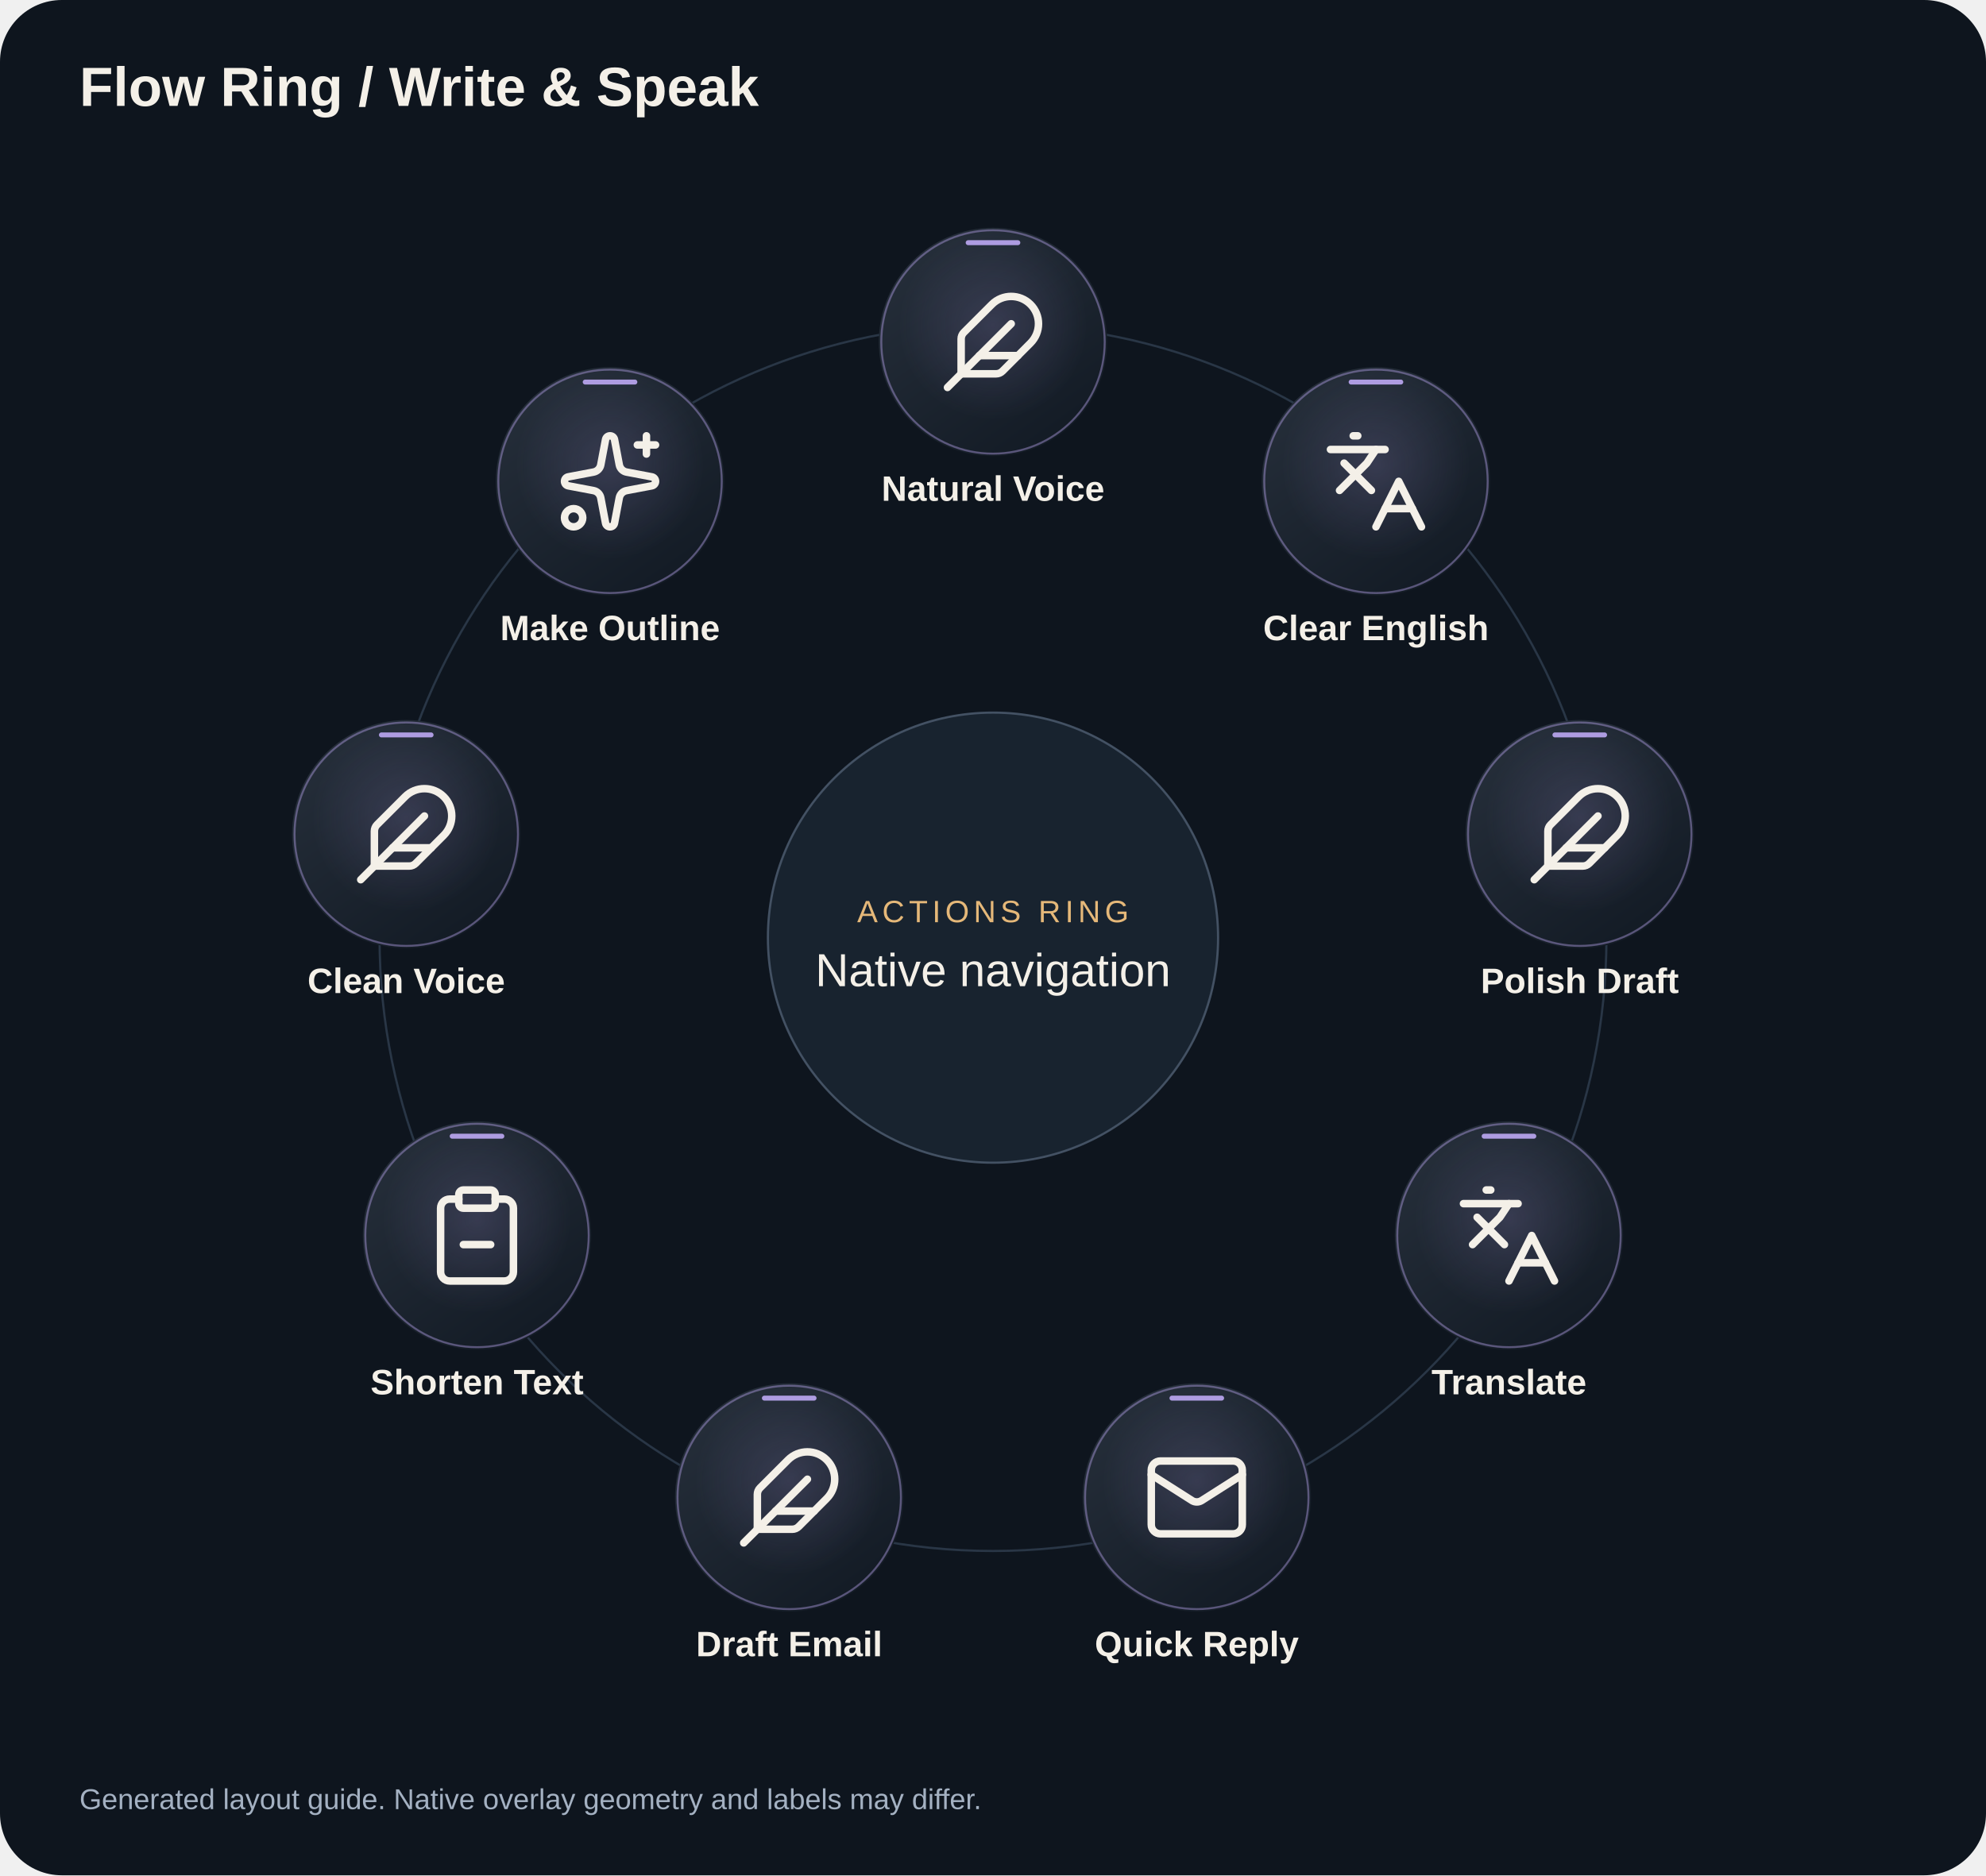
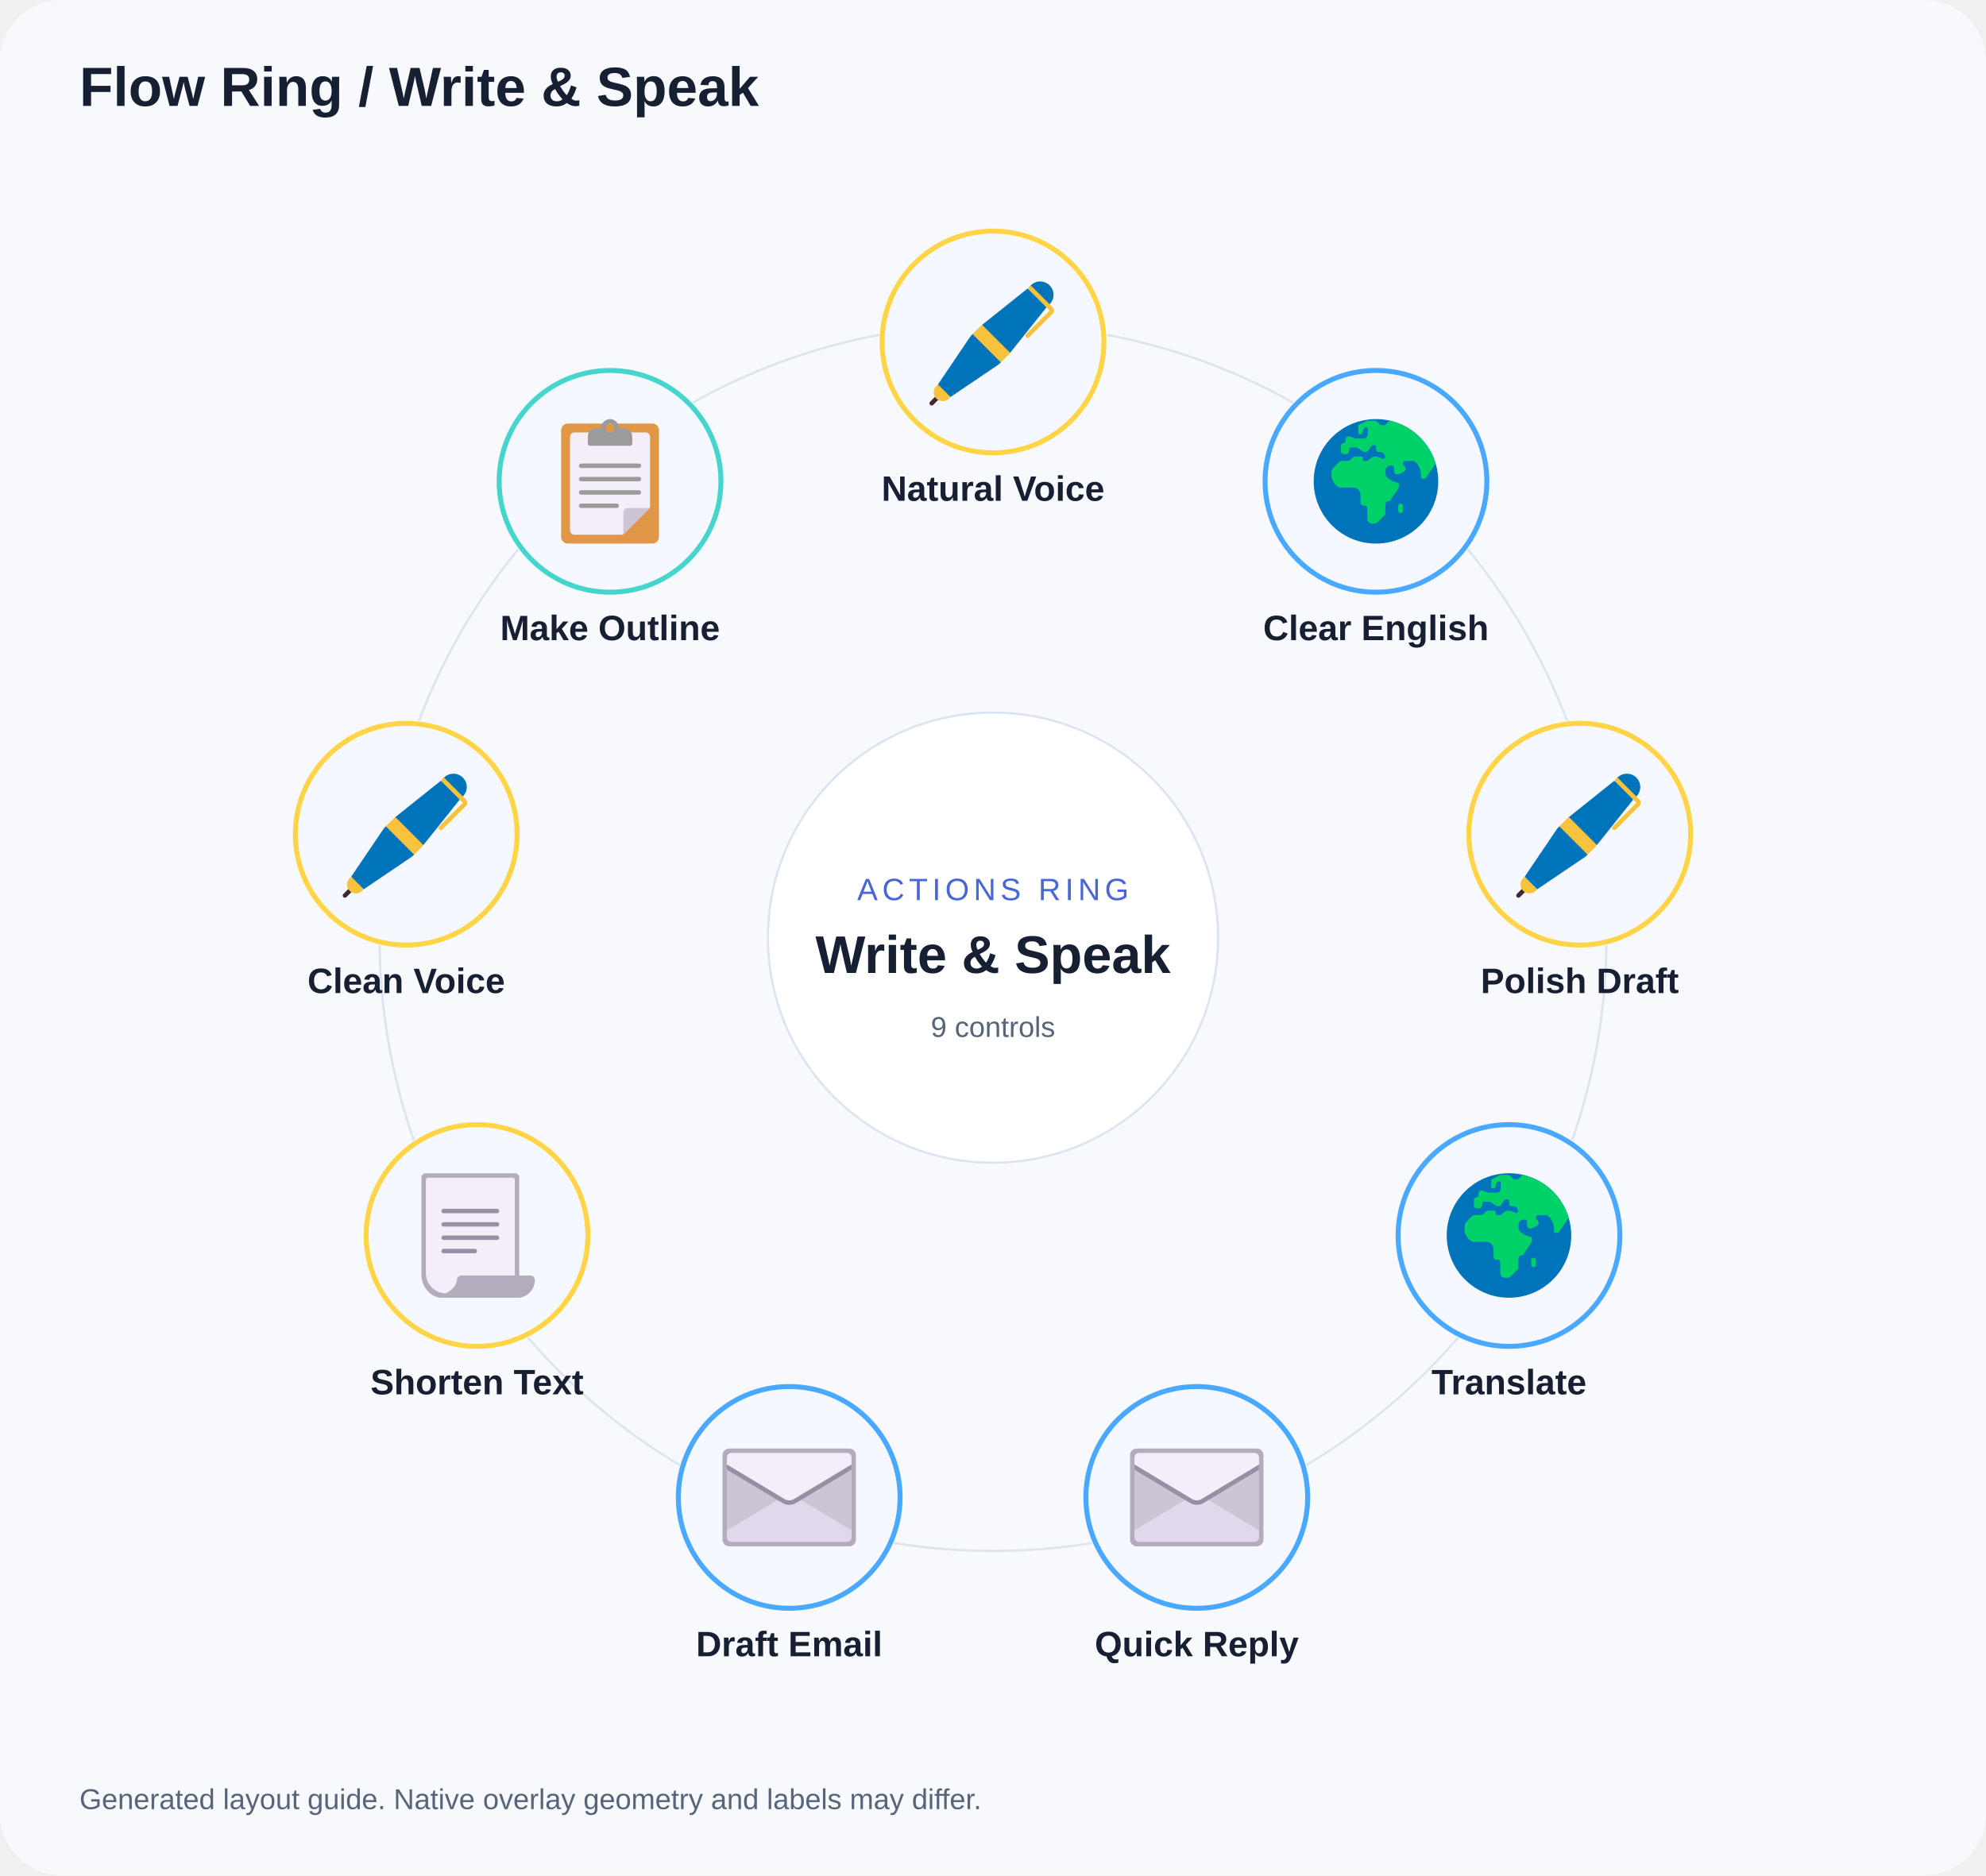
<svg xmlns="http://www.w3.org/2000/svg" width="900" height="850" viewBox="0 0 900 850">
-   <rect width="900" height="850" rx="28" fill="#0E151E" />
-   <text x="36" y="48" fill="#F4F0E8" font-family="Arial,sans-serif" font-size="25" font-weight="700">Flow Ring / Write &amp; Speak</text>
-   <circle cx="450" cy="425" r="278" fill="none" stroke="#293646" />
-   <circle cx="450" cy="425" r="102" fill="#18232F" stroke="#435163" />
-   <text x="450" y="418" text-anchor="middle" fill="#E5B879" font-family="Arial,sans-serif" font-size="14" letter-spacing="2">ACTIONS RING</text>
-   <text x="450" y="447" text-anchor="middle" fill="#F4F0E8" font-family="Arial,sans-serif" font-size="21">Native navigation</text>
+   <rect width="900" height="850" rx="28" fill="#F7F9FD" />
+   <text x="36" y="48" fill="#172033" font-family="Arial,sans-serif" font-size="25" font-weight="700">Flow Ring / Write &amp; Speak</text>
+   <circle cx="450" cy="425" r="278" fill="none" stroke="#DCE4F0" />
+   <circle cx="450" cy="425" r="102" fill="#FFFFFF" stroke="#DCE4F0" />
+   <text x="450" y="408" text-anchor="middle" fill="#4965D6" font-family="Arial,sans-serif" font-size="14" letter-spacing="2">ACTIONS RING</text>
+   <text x="450" y="441" text-anchor="middle" fill="#172033" font-family="Arial,sans-serif" font-size="24" font-weight="600">Write &amp; Speak</text>
+   <text x="450" y="470" text-anchor="middle" fill="#56657A" font-family="Arial,sans-serif" font-size="13">9 controls</text>
  <g transform="translate(396.00,101.00)">
    <svg width="108" height="108" viewBox="0 0 144 144">
      <svg width="144" height="144" viewBox="0 0 144 144">
-         <defs>
-           <linearGradient id="bg48349593c6" x2=".7" y2="1">
-             <stop stop-color="#28313D" />
-             <stop offset="1" stop-color="#131B25" />
-           </linearGradient>
-           <radialGradient id="light48349593c6">
-             <stop stop-color="#AE9CE1" stop-opacity=".18" />
-             <stop offset="1" stop-color="#AE9CE1" stop-opacity="0" />
-           </radialGradient>
-         </defs>
-         <circle cx="72" cy="72" r="69" fill="url(#bg48349593c6)" />
-         <g fill="none" stroke="#AE9CE1" stroke-opacity=".45" stroke-width="1.2">
-           <circle cx="72" cy="72" r="67.5" />
+         <circle cx="72" cy="72" r="69" fill="#F5F8FF" />
+         <circle cx="72" cy="72" r="67" fill="none" stroke="#FFD447" stroke-width="3" />
+         <g transform="translate(29 29) scale(2.6875)">
+           <path d="M3.274 28.023C3.469 27.827 3.786 27.827 3.981 28.023C4.176 28.218 4.176 28.535 3.981 28.73L2.567 30.144C2.372 30.339 2.055 30.339 1.86 30.144C1.664 29.949 1.664 29.632 1.86 29.437L3.274 28.023Z" fill="#402A32" />
+           <path d="M27.9 8.101C28.199 7.958 28.48 7.763 28.728 7.515C29.899 6.343 29.899 4.444 28.728 3.272C27.556 2.101 25.657 2.101 24.485 3.272C24.237 3.52 24.042 3.801 23.899 4.1L23.778 3.979L13.569 12.14C13.569 13.318 12.587 14.261 11.41 14.226L11.345 14.291C11.12 14.516 10.917 14.762 10.739 15.026L3.626 25.546L4.57 27.502L6.454 28.375L16.974 21.261C17.238 21.083 17.484 20.88 17.709 20.655L17.779 20.585L17.788 20.288C17.822 19.199 18.761 18.36 19.847 18.447L28.021 8.222L27.9 8.101Z" fill="#0074BA" />
+           <path d="M29.435 8.222L24.485 3.272L23.778 3.979L28.728 8.929L23.425 14.232C23.229 14.428 23.229 14.744 23.425 14.939C23.62 15.135 23.936 15.135 24.132 14.939L29.435 9.636C29.826 9.245 29.826 8.612 29.435 8.222Z" fill="#F9C23C" />
+           <path d="M11.404 14.232L13.203 12.434L13.561 12.147L19.853 18.439L19.567 18.797L17.768 20.596L11.404 14.232Z" fill="#F9C23C" />
+           <path d="M6.452 28.376L3.624 25.548L3.27 25.901C2.489 26.682 2.489 27.949 3.27 28.73C4.051 29.511 5.318 29.511 6.099 28.73L6.452 28.376Z" fill="#F9C23C" />
        </g>
-         <circle cx="72" cy="62" r="57" fill="url(#light48349593c6)" />
-         <path d="M57 12h30" stroke="#AE9CE1" stroke-width="3" stroke-linecap="round" />
-         <g fill="#AE9CE1" opacity=".85" />
-         <svg x="39.0" y="39" width="66" height="66" viewBox="0 0 24 24" fill="none" stroke="#F4F0E8" stroke-width="1.65" stroke-linecap="round" stroke-linejoin="round">
-           <path d="M14.086 18.412A2 2 0 0112.67 19H5v-7.672a2 2 0 01.586-1.414L11.75 3.75a6 6 0 118.49 8.49z" />
-           <path d="M16 8 2 22" />
-           <path d="M17.488 15H9" />
-         </svg>
      </svg>
    </svg>
  </g>
-   <text x="450.00" y="227.00" text-anchor="middle" fill="#F4F0E8" font-family="Arial,sans-serif" font-size="16" font-weight="600">Natural Voice</text>
+   <text x="450.00" y="227.00" text-anchor="middle" fill="#172033" font-family="Arial,sans-serif" font-size="16" font-weight="600">Natural Voice</text>
  <g transform="translate(569.55,164.17)">
    <svg width="108" height="108" viewBox="0 0 144 144">
      <svg width="144" height="144" viewBox="0 0 144 144">
-         <defs>
-           <linearGradient id="bg80e41143b2" x2=".7" y2="1">
-             <stop stop-color="#28313D" />
-             <stop offset="1" stop-color="#131B25" />
-           </linearGradient>
-           <radialGradient id="light80e41143b2">
-             <stop stop-color="#AE9CE1" stop-opacity=".18" />
-             <stop offset="1" stop-color="#AE9CE1" stop-opacity="0" />
-           </radialGradient>
-         </defs>
-         <circle cx="72" cy="72" r="69" fill="url(#bg80e41143b2)" />
-         <g fill="none" stroke="#AE9CE1" stroke-opacity=".45" stroke-width="1.2">
-           <circle cx="72" cy="72" r="67.5" />
+         <circle cx="72" cy="72" r="69" fill="#F5F8FF" />
+         <circle cx="72" cy="72" r="67" fill="none" stroke="#49A8FF" stroke-width="3" />
+         <g transform="translate(29 29) scale(2.6875)">
+           <path d="M16 30C23.732 30 30 23.732 30 16C30 8.268 23.732 2 16 2C8.268 2 2 8.268 2 16C2 23.732 8.268 30 16 30Z" fill="#0074BA" />
+           <path d="M6 14.12V14.83C6 15.72 7.11 17.41 8 17.41H10.86C11.79 17.41 12.54 18.16 12.54 19.09V20.81C12.54 21.17 12.84 21.47 13.2 21.47H13.55C13.76 21.47 14.05 21.61 14.05 22.17V24.42C14.05 25.01 14.53 25.5 15.13 25.5H15.62C15.91 25.5 16.18 25.39 16.38 25.18L18.08 23.48L18.14 21.06C18.15 20.73 18.42 20.47 18.75 20.47H19.09L21 17.62C21.1 17.42 21.15 17.2 21.15 16.98V16.62C21.15 16.46 21.02 16.32 20.86 16.3C19.87 16.14 18.13 15.33 18.13 14.32V13.82C18.13 12.42 19.274 12.42 19.564 12.42L19.57 12.42C19.85 12.42 20.07 12.65 20.07 12.92V13.77C20.07 14.13 20.37 14.43 20.73 14.43H21.08L22.23 13.85C22.74 13.59 22.83 12.9 22.39 12.53L22.16 12.34C21.85 12.07 22.05 11.41 22.58 11.41H24.13C25.33 11.41 26.13 13.36 26.13 14.56V15.1C26.13 15.27 26.27 15.41 26.44 15.41H26.78C27 15.41 27.2 15.3 27.32 15.12L29.413 11.977C27.973 7.166 24.014 3.442 19.067 2.337L18.06 3.37H17.05L16.38 2.7C16.17 2.49 15.88 2.37 15.58 2.37H14.3C14.12 2.37 13.95 2.41 13.8 2.49L12.3 3.24C12.13 3.32 12.03 3.49 12.02 3.67C11.996 4.15 12.005 4.323 12.015 4.533C12.022 4.669 12.03 4.821 12.03 5.08C12.03 5.39 12.34 5.43 12.58 5.42C12.83 5.4 13.03 5.18 13.03 4.93V4.79C13.03 4.52 13.14 4.27 13.32 4.08L13.6 3.8C14.204 3.678 14.175 4.302 14.144 4.965L14.144 4.965C14.137 5.114 14.13 5.265 14.13 5.41C14.13 5.99 13.74 6.39 13.15 6.39H11.57C11.283 6.384 10.98 6.254 10.683 6.127C10.495 6.046 10.309 5.967 10.13 5.92C9.71 5.82 9.14 5.94 9.14 6.73V7.04C9.14 7.23 8.99 7.39 8.79 7.39C8.43 7.39 8.13 7.68 8.13 8.05V9.25C8.13 9.6 8.42 9.89 8.78 9.89H9.36C9.72 9.89 9.97 9.4 9.97 9.04L10.01 8.74C10.01 8.55 10.16 8.39 10.36 8.39H11.33C11.42 8.39 11.88 8.4 12.24 8.7L12.68 9.04C12.91 9.27 13.21 9.39 13.53 9.39H13.67C13.9 9.39 14.11 9.28 14.23 9.09L14.85 8.17C14.97 7.99 15.17 7.89 15.38 7.89H15.75C15.91 7.89 16.04 8.02 16.04 8.18V8.9C16.04 9.17 16.26 9.39 16.53 9.39H16.9C17.53 9.39 18.05 9.9 18.05 10.53C18.05 10.86 17.69 11.06 17.4 10.89C16.87 10.57 15.97 10.32 15.52 10.43C15.08 10.53 14.12 11.4 14.12 11.4C14.12 11.4 12.99 11.66 13.02 11.08V10.8C13.03 10.53 12.77 10.41 12.54 10.41H11.5C11.19 10.41 10.89 10.53 10.67 10.75L10.35 11.07C10.13 11.29 9.84 11.41 9.53 11.41H8.47C8.12 11.4 7.78 11.54 7.54 11.79L6.47 12.92C6.17 13.24 6 13.67 6 14.12ZM21.53 21C21.24 21 21 21.24 21 21.53V22.59C21 22.88 21.24 23.12 21.53 23.12C21.82 23.12 22.06 22.88 22.06 22.59V21.53C22.06 21.23 21.82 21 21.53 21Z" fill="#00D26A" />
        </g>
-         <circle cx="72" cy="62" r="57" fill="url(#light80e41143b2)" />
-         <path d="M57 12h30" stroke="#AE9CE1" stroke-width="3" stroke-linecap="round" />
-         <g fill="#AE9CE1" opacity=".85" />
-         <svg x="39.0" y="39" width="66" height="66" viewBox="0 0 24 24" fill="none" stroke="#F4F0E8" stroke-width="1.65" stroke-linecap="round" stroke-linejoin="round">
-           <path d="m5 8 6 6" />
-           <path d="m4 14 6-6 2-3" />
-           <path d="M2 5h12" />
-           <path d="M7 2h1" />
-           <path d="m22 22-5-10-5 10" />
-           <path d="M14 18h6" />
-         </svg>
      </svg>
    </svg>
  </g>
-   <text x="623.55" y="290.17" text-anchor="middle" fill="#F4F0E8" font-family="Arial,sans-serif" font-size="16" font-weight="600">Clear English</text>
+   <text x="623.55" y="290.17" text-anchor="middle" fill="#172033" font-family="Arial,sans-serif" font-size="16" font-weight="600">Clear English</text>
  <g transform="translate(661.90,324.11)">
    <svg width="108" height="108" viewBox="0 0 144 144">
      <svg width="144" height="144" viewBox="0 0 144 144">
-         <defs>
-           <linearGradient id="bg48349593c6" x2=".7" y2="1">
-             <stop stop-color="#28313D" />
-             <stop offset="1" stop-color="#131B25" />
-           </linearGradient>
-           <radialGradient id="light48349593c6">
-             <stop stop-color="#AE9CE1" stop-opacity=".18" />
-             <stop offset="1" stop-color="#AE9CE1" stop-opacity="0" />
-           </radialGradient>
-         </defs>
-         <circle cx="72" cy="72" r="69" fill="url(#bg48349593c6)" />
-         <g fill="none" stroke="#AE9CE1" stroke-opacity=".45" stroke-width="1.2">
-           <circle cx="72" cy="72" r="67.5" />
+         <circle cx="72" cy="72" r="69" fill="#F5F8FF" />
+         <circle cx="72" cy="72" r="67" fill="none" stroke="#FFD447" stroke-width="3" />
+         <g transform="translate(29 29) scale(2.6875)">
+           <path d="M3.274 28.023C3.469 27.827 3.786 27.827 3.981 28.023C4.176 28.218 4.176 28.535 3.981 28.73L2.567 30.144C2.372 30.339 2.055 30.339 1.86 30.144C1.664 29.949 1.664 29.632 1.86 29.437L3.274 28.023Z" fill="#402A32" />
+           <path d="M27.9 8.101C28.199 7.958 28.48 7.763 28.728 7.515C29.899 6.343 29.899 4.444 28.728 3.272C27.556 2.101 25.657 2.101 24.485 3.272C24.237 3.52 24.042 3.801 23.899 4.1L23.778 3.979L13.569 12.14C13.569 13.318 12.587 14.261 11.41 14.226L11.345 14.291C11.12 14.516 10.917 14.762 10.739 15.026L3.626 25.546L4.57 27.502L6.454 28.375L16.974 21.261C17.238 21.083 17.484 20.88 17.709 20.655L17.779 20.585L17.788 20.288C17.822 19.199 18.761 18.36 19.847 18.447L28.021 8.222L27.9 8.101Z" fill="#0074BA" />
+           <path d="M29.435 8.222L24.485 3.272L23.778 3.979L28.728 8.929L23.425 14.232C23.229 14.428 23.229 14.744 23.425 14.939C23.62 15.135 23.936 15.135 24.132 14.939L29.435 9.636C29.826 9.245 29.826 8.612 29.435 8.222Z" fill="#F9C23C" />
+           <path d="M11.404 14.232L13.203 12.434L13.561 12.147L19.853 18.439L19.567 18.797L17.768 20.596L11.404 14.232Z" fill="#F9C23C" />
+           <path d="M6.452 28.376L3.624 25.548L3.27 25.901C2.489 26.682 2.489 27.949 3.27 28.73C4.051 29.511 5.318 29.511 6.099 28.73L6.452 28.376Z" fill="#F9C23C" />
        </g>
-         <circle cx="72" cy="62" r="57" fill="url(#light48349593c6)" />
-         <path d="M57 12h30" stroke="#AE9CE1" stroke-width="3" stroke-linecap="round" />
-         <g fill="#AE9CE1" opacity=".85" />
-         <svg x="39.0" y="39" width="66" height="66" viewBox="0 0 24 24" fill="none" stroke="#F4F0E8" stroke-width="1.65" stroke-linecap="round" stroke-linejoin="round">
-           <path d="M14.086 18.412A2 2 0 0112.67 19H5v-7.672a2 2 0 01.586-1.414L11.75 3.75a6 6 0 118.49 8.49z" />
-           <path d="M16 8 2 22" />
-           <path d="M17.488 15H9" />
-         </svg>
      </svg>
    </svg>
  </g>
-   <text x="715.90" y="450.11" text-anchor="middle" fill="#F4F0E8" font-family="Arial,sans-serif" font-size="16" font-weight="600">Polish Draft</text>
+   <text x="715.90" y="450.11" text-anchor="middle" fill="#172033" font-family="Arial,sans-serif" font-size="16" font-weight="600">Polish Draft</text>
  <g transform="translate(629.83,506.00)">
    <svg width="108" height="108" viewBox="0 0 144 144">
      <svg width="144" height="144" viewBox="0 0 144 144">
-         <defs>
-           <linearGradient id="bg80e41143b2" x2=".7" y2="1">
-             <stop stop-color="#28313D" />
-             <stop offset="1" stop-color="#131B25" />
-           </linearGradient>
-           <radialGradient id="light80e41143b2">
-             <stop stop-color="#AE9CE1" stop-opacity=".18" />
-             <stop offset="1" stop-color="#AE9CE1" stop-opacity="0" />
-           </radialGradient>
-         </defs>
-         <circle cx="72" cy="72" r="69" fill="url(#bg80e41143b2)" />
-         <g fill="none" stroke="#AE9CE1" stroke-opacity=".45" stroke-width="1.2">
-           <circle cx="72" cy="72" r="67.5" />
+         <circle cx="72" cy="72" r="69" fill="#F5F8FF" />
+         <circle cx="72" cy="72" r="67" fill="none" stroke="#49A8FF" stroke-width="3" />
+         <g transform="translate(29 29) scale(2.6875)">
+           <path d="M16 30C23.732 30 30 23.732 30 16C30 8.268 23.732 2 16 2C8.268 2 2 8.268 2 16C2 23.732 8.268 30 16 30Z" fill="#0074BA" />
+           <path d="M6 14.12V14.83C6 15.72 7.11 17.41 8 17.41H10.86C11.79 17.41 12.54 18.16 12.54 19.09V20.81C12.54 21.17 12.84 21.47 13.2 21.47H13.55C13.76 21.47 14.05 21.61 14.05 22.17V24.42C14.05 25.01 14.53 25.5 15.13 25.5H15.62C15.91 25.5 16.18 25.39 16.38 25.18L18.08 23.48L18.14 21.06C18.15 20.73 18.42 20.47 18.75 20.47H19.09L21 17.62C21.1 17.42 21.15 17.2 21.15 16.98V16.62C21.15 16.46 21.02 16.32 20.86 16.3C19.87 16.14 18.13 15.33 18.13 14.32V13.82C18.13 12.42 19.274 12.42 19.564 12.42L19.57 12.42C19.85 12.42 20.07 12.65 20.07 12.92V13.77C20.07 14.13 20.37 14.43 20.73 14.43H21.08L22.23 13.85C22.74 13.59 22.83 12.9 22.39 12.53L22.16 12.34C21.85 12.07 22.05 11.41 22.58 11.41H24.13C25.33 11.41 26.13 13.36 26.13 14.56V15.1C26.13 15.27 26.27 15.41 26.44 15.41H26.78C27 15.41 27.2 15.3 27.32 15.12L29.413 11.977C27.973 7.166 24.014 3.442 19.067 2.337L18.06 3.37H17.05L16.38 2.7C16.17 2.49 15.88 2.37 15.58 2.37H14.3C14.12 2.37 13.95 2.41 13.8 2.49L12.3 3.24C12.13 3.32 12.03 3.49 12.02 3.67C11.996 4.15 12.005 4.323 12.015 4.533C12.022 4.669 12.03 4.821 12.03 5.08C12.03 5.39 12.34 5.43 12.58 5.42C12.83 5.4 13.03 5.18 13.03 4.93V4.79C13.03 4.52 13.14 4.27 13.32 4.08L13.6 3.8C14.204 3.678 14.175 4.302 14.144 4.965L14.144 4.965C14.137 5.114 14.13 5.265 14.13 5.41C14.13 5.99 13.74 6.39 13.15 6.39H11.57C11.283 6.384 10.98 6.254 10.683 6.127C10.495 6.046 10.309 5.967 10.13 5.92C9.71 5.82 9.14 5.94 9.14 6.73V7.04C9.14 7.23 8.99 7.39 8.79 7.39C8.43 7.39 8.13 7.68 8.13 8.05V9.25C8.13 9.6 8.42 9.89 8.78 9.89H9.36C9.72 9.89 9.97 9.4 9.97 9.04L10.01 8.74C10.01 8.55 10.16 8.39 10.36 8.39H11.33C11.42 8.39 11.88 8.4 12.24 8.7L12.68 9.04C12.91 9.27 13.21 9.39 13.53 9.39H13.67C13.9 9.39 14.11 9.28 14.23 9.09L14.85 8.17C14.97 7.99 15.17 7.89 15.38 7.89H15.75C15.91 7.89 16.04 8.02 16.04 8.18V8.9C16.04 9.17 16.26 9.39 16.53 9.39H16.9C17.53 9.39 18.05 9.9 18.05 10.53C18.05 10.86 17.69 11.06 17.4 10.89C16.87 10.57 15.97 10.32 15.52 10.43C15.08 10.53 14.12 11.4 14.12 11.4C14.12 11.4 12.99 11.66 13.02 11.08V10.8C13.03 10.53 12.77 10.41 12.54 10.41H11.5C11.19 10.41 10.89 10.53 10.67 10.75L10.35 11.07C10.13 11.29 9.84 11.41 9.53 11.41H8.47C8.12 11.4 7.78 11.54 7.54 11.79L6.47 12.92C6.17 13.24 6 13.67 6 14.12ZM21.53 21C21.24 21 21 21.24 21 21.53V22.59C21 22.88 21.24 23.12 21.53 23.12C21.82 23.12 22.06 22.88 22.06 22.59V21.53C22.06 21.23 21.82 21 21.53 21Z" fill="#00D26A" />
        </g>
-         <circle cx="72" cy="62" r="57" fill="url(#light80e41143b2)" />
-         <path d="M57 12h30" stroke="#AE9CE1" stroke-width="3" stroke-linecap="round" />
-         <g fill="#AE9CE1" opacity=".85" />
-         <svg x="39.0" y="39" width="66" height="66" viewBox="0 0 24 24" fill="none" stroke="#F4F0E8" stroke-width="1.65" stroke-linecap="round" stroke-linejoin="round">
-           <path d="m5 8 6 6" />
-           <path d="m4 14 6-6 2-3" />
-           <path d="M2 5h12" />
-           <path d="M7 2h1" />
-           <path d="m22 22-5-10-5 10" />
-           <path d="M14 18h6" />
-         </svg>
      </svg>
    </svg>
  </g>
-   <text x="683.83" y="632.00" text-anchor="middle" fill="#F4F0E8" font-family="Arial,sans-serif" font-size="16" font-weight="600">Translate</text>
+   <text x="683.83" y="632.00" text-anchor="middle" fill="#172033" font-family="Arial,sans-serif" font-size="16" font-weight="600">Translate</text>
  <g transform="translate(488.35,624.72)">
    <svg width="108" height="108" viewBox="0 0 144 144">
      <svg width="144" height="144" viewBox="0 0 144 144">
-         <defs>
-           <linearGradient id="bg4bc5f95cec" x2=".7" y2="1">
-             <stop stop-color="#28313D" />
-             <stop offset="1" stop-color="#131B25" />
-           </linearGradient>
-           <radialGradient id="light4bc5f95cec">
-             <stop stop-color="#AE9CE1" stop-opacity=".18" />
-             <stop offset="1" stop-color="#AE9CE1" stop-opacity="0" />
-           </radialGradient>
-         </defs>
-         <circle cx="72" cy="72" r="69" fill="url(#bg4bc5f95cec)" />
-         <g fill="none" stroke="#AE9CE1" stroke-opacity=".45" stroke-width="1.2">
-           <circle cx="72" cy="72" r="67.5" />
+         <circle cx="72" cy="72" r="69" fill="#F5F8FF" />
+         <circle cx="72" cy="72" r="67" fill="none" stroke="#49A8FF" stroke-width="3" />
+         <g transform="translate(29 29) scale(2.6875)">
+           <rect x="1" y="5" width="30" height="22" rx="1.5" fill="#B4ACBC" />
+           <rect x="2" y="7" width="28" height="18" rx="1" fill="#CDC4D6" />
+           <path d="M30 23.4L17.029 15.617C16.396 15.238 15.604 15.238 14.971 15.617L2 23.4V25C2 25.552 2.448 26 3 26L29 26C29.552 26 30 25.552 30 25V23.4Z" fill="#E1D8EC" />
+           <path d="M2 9.766V8H30V9.766L17.544 17.24C16.593 17.81 15.407 17.81 14.457 17.24L2 9.766Z" fill="#998EA4" />
+           <path d="M2 8.6V7C2 6.448 2.448 6 3 6H29C29.552 6 30 6.448 30 7V8.6L17.029 16.383C16.396 16.763 15.604 16.763 14.971 16.383L2 8.6Z" fill="#F3EEF8" />
        </g>
-         <circle cx="72" cy="62" r="57" fill="url(#light4bc5f95cec)" />
-         <path d="M57 12h30" stroke="#AE9CE1" stroke-width="3" stroke-linecap="round" />
-         <g fill="#AE9CE1" opacity=".85" />
-         <svg x="39.0" y="39" width="66" height="66" viewBox="0 0 24 24" fill="none" stroke="#F4F0E8" stroke-width="1.65" stroke-linecap="round" stroke-linejoin="round">
-           <path d="m22 7-8.991 5.727a2 2 0 0 1-2.009 0L2 7" />
-           <rect x="2" y="4" width="20" height="16" rx="2" />
-         </svg>
      </svg>
    </svg>
  </g>
-   <text x="542.35" y="750.72" text-anchor="middle" fill="#F4F0E8" font-family="Arial,sans-serif" font-size="16" font-weight="600">Quick Reply</text>
+   <text x="542.35" y="750.72" text-anchor="middle" fill="#172033" font-family="Arial,sans-serif" font-size="16" font-weight="600">Quick Reply</text>
  <g transform="translate(303.65,624.72)">
    <svg width="108" height="108" viewBox="0 0 144 144">
      <svg width="144" height="144" viewBox="0 0 144 144">
-         <defs>
-           <linearGradient id="bg48349593c6" x2=".7" y2="1">
-             <stop stop-color="#28313D" />
-             <stop offset="1" stop-color="#131B25" />
-           </linearGradient>
-           <radialGradient id="light48349593c6">
-             <stop stop-color="#AE9CE1" stop-opacity=".18" />
-             <stop offset="1" stop-color="#AE9CE1" stop-opacity="0" />
-           </radialGradient>
-         </defs>
-         <circle cx="72" cy="72" r="69" fill="url(#bg48349593c6)" />
-         <g fill="none" stroke="#AE9CE1" stroke-opacity=".45" stroke-width="1.2">
-           <circle cx="72" cy="72" r="67.5" />
+         <circle cx="72" cy="72" r="69" fill="#F5F8FF" />
+         <circle cx="72" cy="72" r="67" fill="none" stroke="#49A8FF" stroke-width="3" />
+         <g transform="translate(29 29) scale(2.6875)">
+           <rect x="1" y="5" width="30" height="22" rx="1.5" fill="#B4ACBC" />
+           <rect x="2" y="7" width="28" height="18" rx="1" fill="#CDC4D6" />
+           <path d="M30 23.4L17.029 15.617C16.396 15.238 15.604 15.238 14.971 15.617L2 23.4V25C2 25.552 2.448 26 3 26L29 26C29.552 26 30 25.552 30 25V23.4Z" fill="#E1D8EC" />
+           <path d="M2 9.766V8H30V9.766L17.544 17.24C16.593 17.81 15.407 17.81 14.457 17.24L2 9.766Z" fill="#998EA4" />
+           <path d="M2 8.6V7C2 6.448 2.448 6 3 6H29C29.552 6 30 6.448 30 7V8.6L17.029 16.383C16.396 16.763 15.604 16.763 14.971 16.383L2 8.6Z" fill="#F3EEF8" />
        </g>
-         <circle cx="72" cy="62" r="57" fill="url(#light48349593c6)" />
-         <path d="M57 12h30" stroke="#AE9CE1" stroke-width="3" stroke-linecap="round" />
-         <g fill="#AE9CE1" opacity=".85" />
-         <svg x="39.0" y="39" width="66" height="66" viewBox="0 0 24 24" fill="none" stroke="#F4F0E8" stroke-width="1.65" stroke-linecap="round" stroke-linejoin="round">
-           <path d="M14.086 18.412A2 2 0 0112.67 19H5v-7.672a2 2 0 01.586-1.414L11.75 3.75a6 6 0 118.49 8.49z" />
-           <path d="M16 8 2 22" />
-           <path d="M17.488 15H9" />
-         </svg>
      </svg>
    </svg>
  </g>
-   <text x="357.65" y="750.72" text-anchor="middle" fill="#F4F0E8" font-family="Arial,sans-serif" font-size="16" font-weight="600">Draft Email</text>
+   <text x="357.65" y="750.72" text-anchor="middle" fill="#172033" font-family="Arial,sans-serif" font-size="16" font-weight="600">Draft Email</text>
  <g transform="translate(162.17,506.00)">
    <svg width="108" height="108" viewBox="0 0 144 144">
      <svg width="144" height="144" viewBox="0 0 144 144">
-         <defs>
-           <linearGradient id="bgd6d13d3693" x2=".7" y2="1">
-             <stop stop-color="#28313D" />
-             <stop offset="1" stop-color="#131B25" />
-           </linearGradient>
-           <radialGradient id="lightd6d13d3693">
-             <stop stop-color="#AE9CE1" stop-opacity=".18" />
-             <stop offset="1" stop-color="#AE9CE1" stop-opacity="0" />
-           </radialGradient>
-         </defs>
-         <circle cx="72" cy="72" r="69" fill="url(#bgd6d13d3693)" />
-         <g fill="none" stroke="#AE9CE1" stroke-opacity=".45" stroke-width="1.2">
-           <circle cx="72" cy="72" r="67.5" />
+         <circle cx="72" cy="72" r="69" fill="#F5F8FF" />
+         <circle cx="72" cy="72" r="67" fill="none" stroke="#FFD447" stroke-width="3" />
+         <g transform="translate(29 29) scale(2.6875)">
+           <path d="M4.5 2C3.948 2 3.5 2.448 3.5 3V25C3.5 27.341 5.497 30 8 30H25.5C27.473 29.754 29 28.04 29 26C29 25.448 28.552 25 28 25H25.5V3C25.5 2.448 25.052 2 24.5 2H4.5Z" fill="#B4ACBC" />
+           <path d="M5 3C4.724 3 4.5 3.224 4.5 3.5C4.5 6.067 4.5 8.635 4.5 11.202C4.5 15.635 4.5 20.067 4.5 24.5C4.5 26.983 6.511 28.997 8.994 29C10.279 28.394 11.339 27.293 11.5 26C11.5 25.448 11.948 25 12.5 25H24.5V3.5C24.5 3.224 24.276 3 24 3H5Z" fill="#F3EEF8" />
+           <path d="M8.5 10C8.224 10 8 10.224 8 10.5C8 10.776 8.224 11 8.5 11H20.5C20.776 11 21 10.776 21 10.5C21 10.224 20.776 10 20.5 10H8.5ZM8.5 13C8.224 13 8 13.224 8 13.5C8 13.776 8.224 14 8.5 14H20.5C20.776 14 21 13.776 21 13.5C21 13.224 20.776 13 20.5 13H8.5ZM8 16.5C8 16.224 8.224 16 8.5 16H20.5C20.776 16 21 16.224 21 16.5C21 16.776 20.776 17 20.5 17H8.5C8.224 17 8 16.776 8 16.5ZM8.5 19C8.224 19 8 19.224 8 19.5C8 19.776 8.224 20 8.5 20H15.5C15.776 20 16 19.776 16 19.5C16 19.224 15.776 19 15.5 19H8.5Z" fill="#998EA4" />
        </g>
-         <circle cx="72" cy="62" r="57" fill="url(#lightd6d13d3693)" />
-         <path d="M57 12h30" stroke="#AE9CE1" stroke-width="3" stroke-linecap="round" />
-         <g fill="#AE9CE1" opacity=".85" />
-         <svg x="39.0" y="39" width="66" height="66" viewBox="0 0 24 24" fill="none" stroke="#F4F0E8" stroke-width="1.65" stroke-linecap="round" stroke-linejoin="round">
-           <rect width="8" height="4" x="8" y="2" rx="1" ry="1" />
-           <path d="M16 4h2a2 2 0 0 1 2 2v14a2 2 0 0 1-2 2H6a2 2 0 0 1-2-2V6a2 2 0 0 1 2-2h2" />
-           <path d="M9 14h6" />
-         </svg>
      </svg>
    </svg>
  </g>
-   <text x="216.17" y="632.00" text-anchor="middle" fill="#F4F0E8" font-family="Arial,sans-serif" font-size="16" font-weight="600">Shorten Text</text>
+   <text x="216.17" y="632.00" text-anchor="middle" fill="#172033" font-family="Arial,sans-serif" font-size="16" font-weight="600">Shorten Text</text>
  <g transform="translate(130.10,324.11)">
    <svg width="108" height="108" viewBox="0 0 144 144">
      <svg width="144" height="144" viewBox="0 0 144 144">
-         <defs>
-           <linearGradient id="bg48349593c6" x2=".7" y2="1">
-             <stop stop-color="#28313D" />
-             <stop offset="1" stop-color="#131B25" />
-           </linearGradient>
-           <radialGradient id="light48349593c6">
-             <stop stop-color="#AE9CE1" stop-opacity=".18" />
-             <stop offset="1" stop-color="#AE9CE1" stop-opacity="0" />
-           </radialGradient>
-         </defs>
-         <circle cx="72" cy="72" r="69" fill="url(#bg48349593c6)" />
-         <g fill="none" stroke="#AE9CE1" stroke-opacity=".45" stroke-width="1.2">
-           <circle cx="72" cy="72" r="67.5" />
+         <circle cx="72" cy="72" r="69" fill="#F5F8FF" />
+         <circle cx="72" cy="72" r="67" fill="none" stroke="#FFD447" stroke-width="3" />
+         <g transform="translate(29 29) scale(2.6875)">
+           <path d="M3.274 28.023C3.469 27.827 3.786 27.827 3.981 28.023C4.176 28.218 4.176 28.535 3.981 28.73L2.567 30.144C2.372 30.339 2.055 30.339 1.86 30.144C1.664 29.949 1.664 29.632 1.86 29.437L3.274 28.023Z" fill="#402A32" />
+           <path d="M27.9 8.101C28.199 7.958 28.48 7.763 28.728 7.515C29.899 6.343 29.899 4.444 28.728 3.272C27.556 2.101 25.657 2.101 24.485 3.272C24.237 3.52 24.042 3.801 23.899 4.1L23.778 3.979L13.569 12.14C13.569 13.318 12.587 14.261 11.41 14.226L11.345 14.291C11.12 14.516 10.917 14.762 10.739 15.026L3.626 25.546L4.57 27.502L6.454 28.375L16.974 21.261C17.238 21.083 17.484 20.88 17.709 20.655L17.779 20.585L17.788 20.288C17.822 19.199 18.761 18.36 19.847 18.447L28.021 8.222L27.9 8.101Z" fill="#0074BA" />
+           <path d="M29.435 8.222L24.485 3.272L23.778 3.979L28.728 8.929L23.425 14.232C23.229 14.428 23.229 14.744 23.425 14.939C23.62 15.135 23.936 15.135 24.132 14.939L29.435 9.636C29.826 9.245 29.826 8.612 29.435 8.222Z" fill="#F9C23C" />
+           <path d="M11.404 14.232L13.203 12.434L13.561 12.147L19.853 18.439L19.567 18.797L17.768 20.596L11.404 14.232Z" fill="#F9C23C" />
+           <path d="M6.452 28.376L3.624 25.548L3.27 25.901C2.489 26.682 2.489 27.949 3.27 28.73C4.051 29.511 5.318 29.511 6.099 28.73L6.452 28.376Z" fill="#F9C23C" />
        </g>
-         <circle cx="72" cy="62" r="57" fill="url(#light48349593c6)" />
-         <path d="M57 12h30" stroke="#AE9CE1" stroke-width="3" stroke-linecap="round" />
-         <g fill="#AE9CE1" opacity=".85" />
-         <svg x="39.0" y="39" width="66" height="66" viewBox="0 0 24 24" fill="none" stroke="#F4F0E8" stroke-width="1.65" stroke-linecap="round" stroke-linejoin="round">
-           <path d="M14.086 18.412A2 2 0 0112.67 19H5v-7.672a2 2 0 01.586-1.414L11.75 3.75a6 6 0 118.49 8.49z" />
-           <path d="M16 8 2 22" />
-           <path d="M17.488 15H9" />
-         </svg>
      </svg>
    </svg>
  </g>
-   <text x="184.10" y="450.11" text-anchor="middle" fill="#F4F0E8" font-family="Arial,sans-serif" font-size="16" font-weight="600">Clean Voice</text>
+   <text x="184.10" y="450.11" text-anchor="middle" fill="#172033" font-family="Arial,sans-serif" font-size="16" font-weight="600">Clean Voice</text>
  <g transform="translate(222.45,164.17)">
    <svg width="108" height="108" viewBox="0 0 144 144">
      <svg width="144" height="144" viewBox="0 0 144 144">
-         <defs>
-           <linearGradient id="bg2673d02420" x2=".7" y2="1">
-             <stop stop-color="#28313D" />
-             <stop offset="1" stop-color="#131B25" />
-           </linearGradient>
-           <radialGradient id="light2673d02420">
-             <stop stop-color="#AE9CE1" stop-opacity=".18" />
-             <stop offset="1" stop-color="#AE9CE1" stop-opacity="0" />
-           </radialGradient>
-         </defs>
-         <circle cx="72" cy="72" r="69" fill="url(#bg2673d02420)" />
-         <g fill="none" stroke="#AE9CE1" stroke-opacity=".45" stroke-width="1.2">
-           <circle cx="72" cy="72" r="67.5" />
+         <circle cx="72" cy="72" r="69" fill="#F5F8FF" />
+         <circle cx="72" cy="72" r="67" fill="none" stroke="#45D5CC" stroke-width="3" />
+         <g transform="translate(29 29) scale(2.6875)">
+           <path d="M5 4.5C5 3.672 5.672 3 6.5 3H25.5C26.328 3 27 3.672 27 4.5V28.5C27 29.328 26.328 30 25.5 30H6.5C5.672 30 5 29.328 5 28.5V4.5Z" fill="#E19747" />
+           <path d="M25 6C25 5.448 24.552 5 24 5H8C7.448 5 7 5.448 7 6V27C7 27.552 7.448 28 8 28H18.586C18.733 28 18.876 27.968 19.007 27.907L19.328 27.124L19.96 23.038L24.417 22.255L24.906 22.008C24.968 21.877 25 21.733 25 21.586V6Z" fill="#F3EEF8" />
+           <path d="M24.91 22H20C19.448 22 19 22.448 19 23V27.91C19.108 27.861 19.207 27.793 19.293 27.707L24.707 22.293C24.793 22.207 24.861 22.108 24.91 22Z" fill="#CDC4D6" />
+           <path d="M18 4C18 2.895 17.105 2 16 2C14.895 2 14 2.895 14 4H13C11.895 4 11 4.895 11 6V7.5C11 7.776 11.224 8 11.5 8H20.5C20.776 8 21 7.776 21 7.5V6C21 4.895 20.105 4 19 4H18ZM17 4C17 4.552 16.552 5 16 5C15.448 5 15 4.552 15 4C15 3.448 15.448 3 16 3C16.552 3 17 3.448 17 4Z" fill="#9B9B9B" />
+           <path d="M9 12.5C9 12.224 9.224 12 9.5 12H22.5C22.776 12 23 12.224 23 12.5C23 12.776 22.776 13 22.5 13H9.5C9.224 13 9 12.776 9 12.5Z" fill="#9B9B9B" />
+           <path d="M9 15.5C9 15.224 9.224 15 9.5 15H22.5C22.776 15 23 15.224 23 15.5C23 15.776 22.776 16 22.5 16H9.5C9.224 16 9 15.776 9 15.5Z" fill="#9B9B9B" />
+           <path d="M9.5 18C9.224 18 9 18.224 9 18.5C9 18.776 9.224 19 9.5 19H22.5C22.776 19 23 18.776 23 18.5C23 18.224 22.776 18 22.5 18H9.5Z" fill="#9B9B9B" />
+           <path d="M9 21.5C9 21.224 9.224 21 9.5 21H17.5C17.776 21 18 21.224 18 21.5C18 21.776 17.776 22 17.5 22H9.5C9.224 22 9 21.776 9 21.5Z" fill="#9B9B9B" />
        </g>
-         <circle cx="72" cy="62" r="57" fill="url(#light2673d02420)" />
-         <path d="M57 12h30" stroke="#AE9CE1" stroke-width="3" stroke-linecap="round" />
-         <g fill="#AE9CE1" opacity=".85" />
-         <svg x="39.0" y="39" width="66" height="66" viewBox="0 0 24 24" fill="none" stroke="#F4F0E8" stroke-width="1.65" stroke-linecap="round" stroke-linejoin="round">
-           <path d="M11.017 2.814a1 1 0 0 1 1.966 0l1.051 5.558a2 2 0 0 0 1.594 1.594l5.558 1.051a1 1 0 0 1 0 1.966l-5.558 1.051a2 2 0 0 0-1.594 1.594l-1.051 5.558a1 1 0 0 1-1.966 0l-1.051-5.558a2 2 0 0 0-1.594-1.594l-5.558-1.051a1 1 0 0 1 0-1.966l5.558-1.051a2 2 0 0 0 1.594-1.594z" />
-           <path d="M20 2v4" />
-           <path d="M22 4h-4" />
-           <circle cx="4" cy="20" r="2" />
-         </svg>
      </svg>
    </svg>
  </g>
-   <text x="276.45" y="290.17" text-anchor="middle" fill="#F4F0E8" font-family="Arial,sans-serif" font-size="16" font-weight="600">Make Outline</text>
-   <text x="36" y="820" fill="#A4B1C2" font-family="Arial,sans-serif" font-size="13">Generated layout guide. Native overlay geometry and labels may differ.</text>
+   <text x="276.45" y="290.17" text-anchor="middle" fill="#172033" font-family="Arial,sans-serif" font-size="16" font-weight="600">Make Outline</text>
+   <text x="36" y="820" fill="#56657A" font-family="Arial,sans-serif" font-size="13">Generated layout guide. Native overlay geometry and labels may differ.</text>
</svg>
